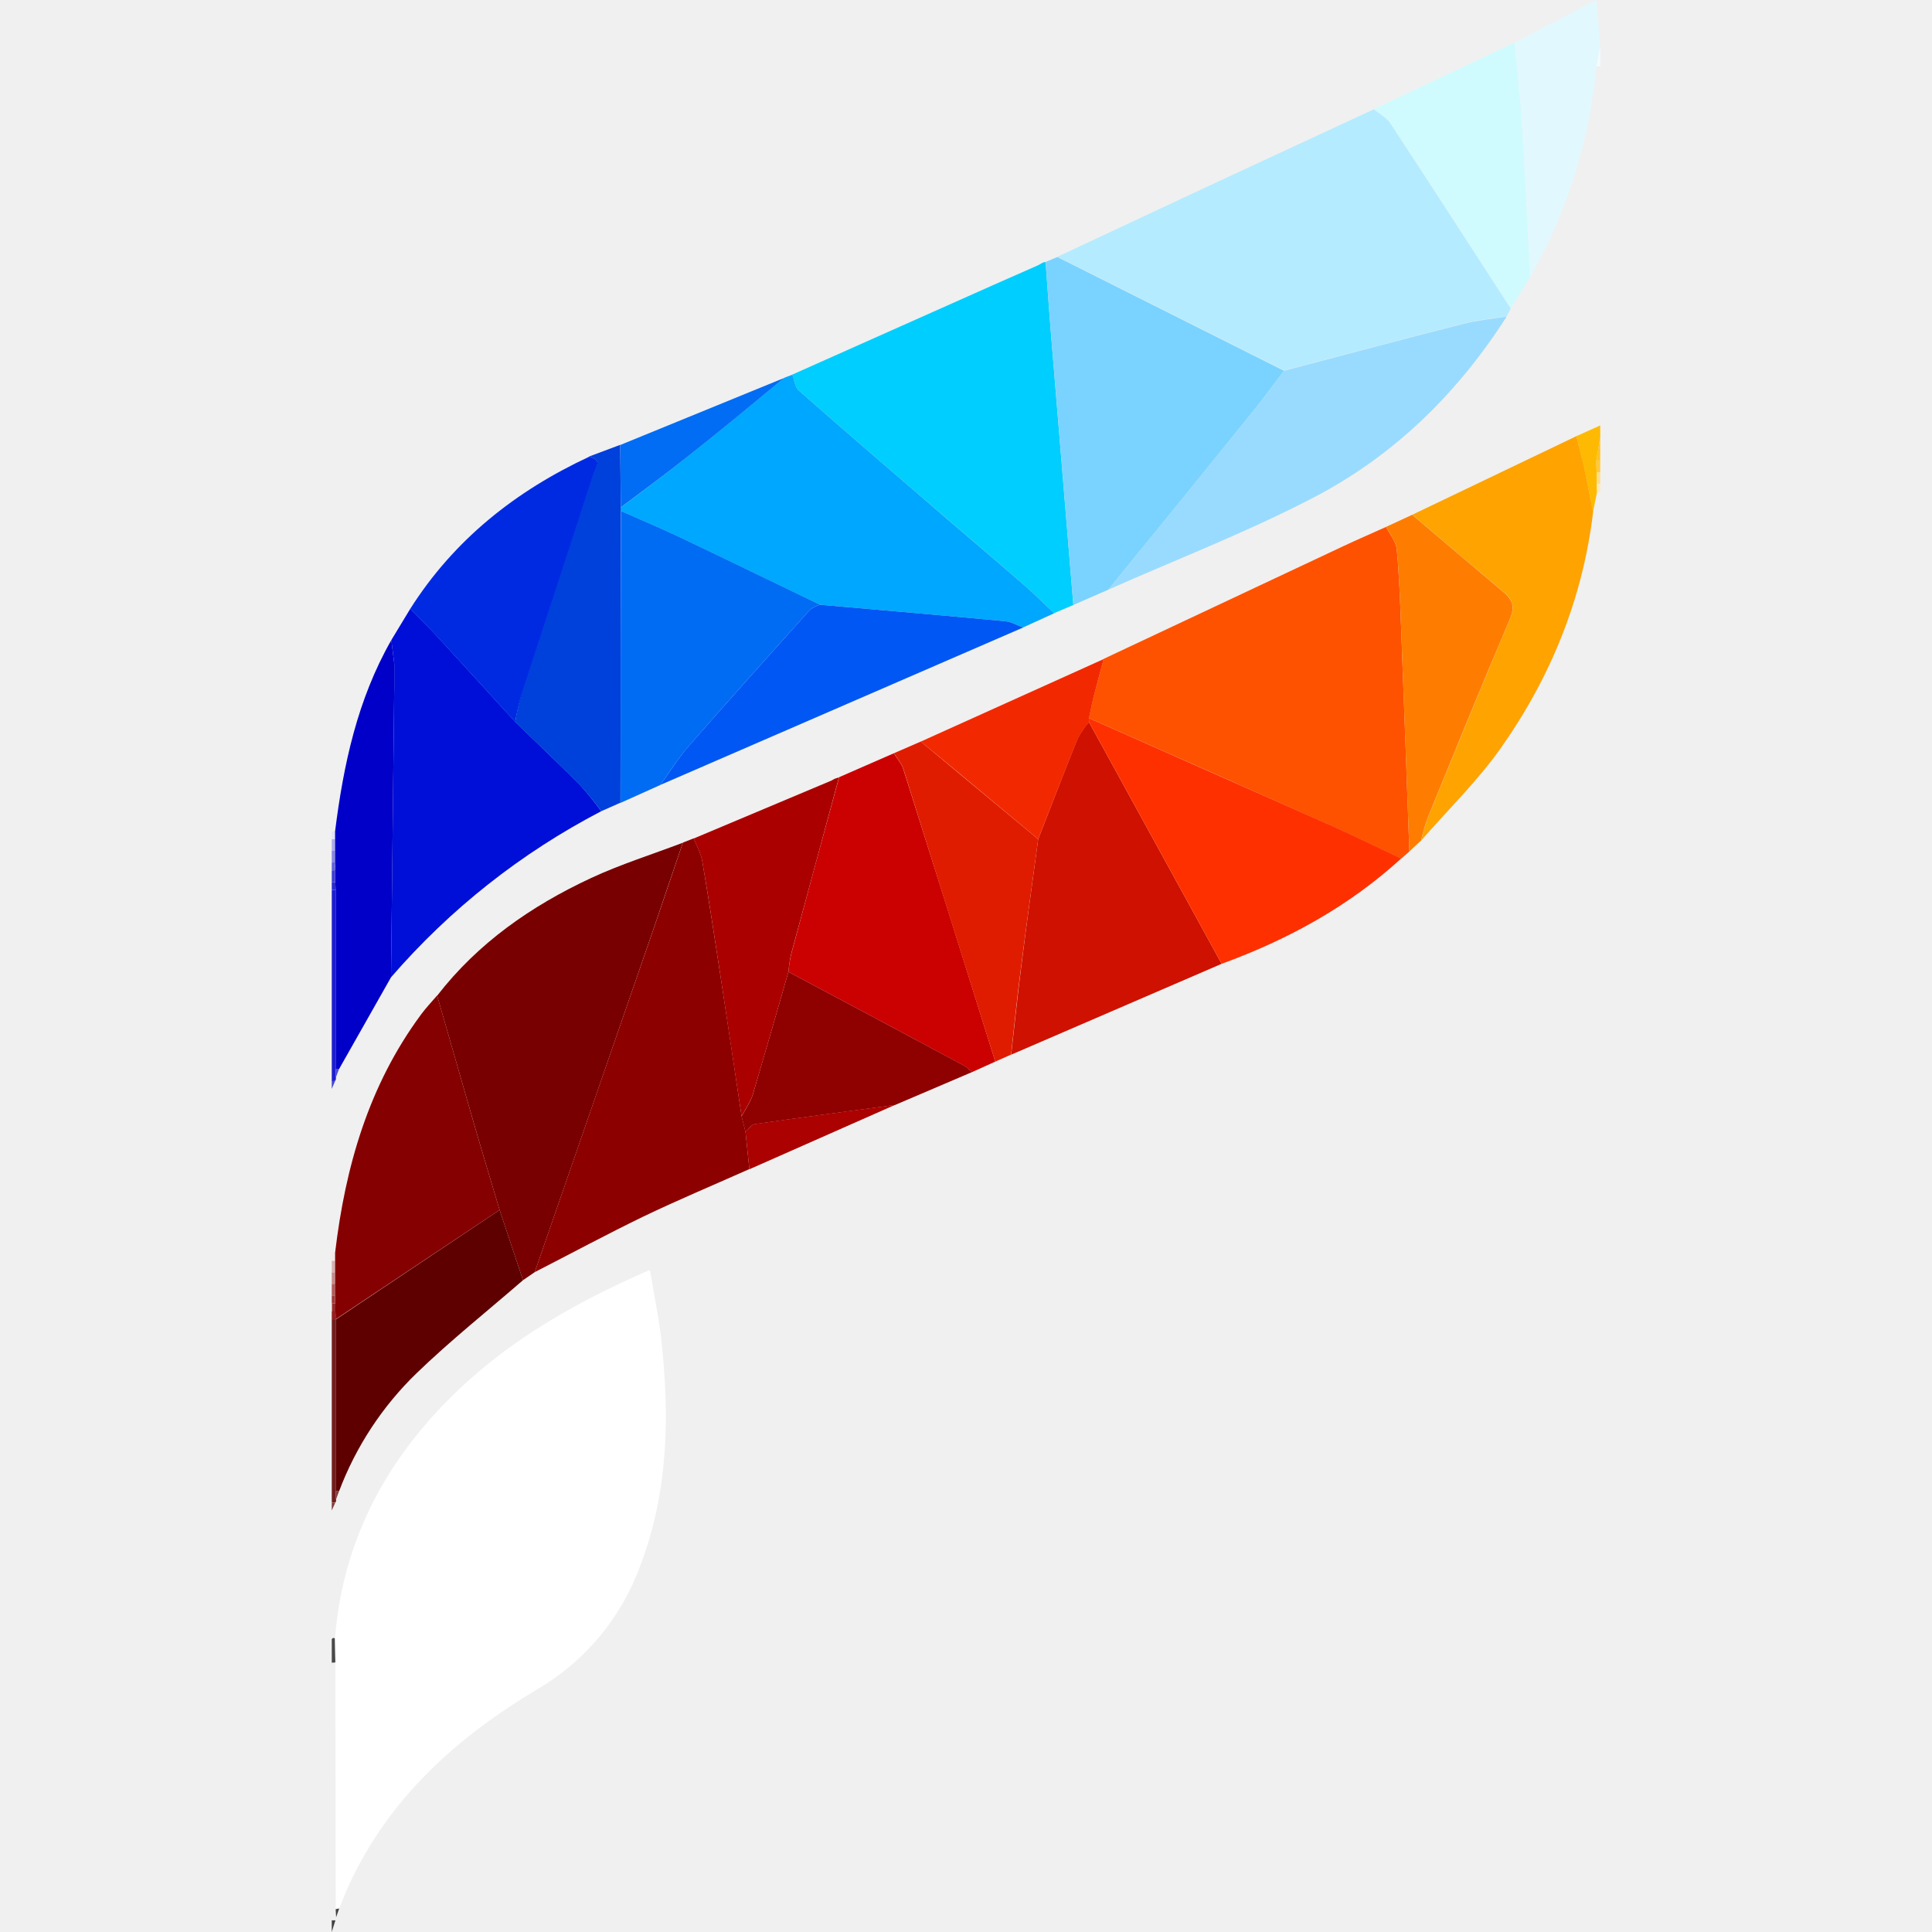
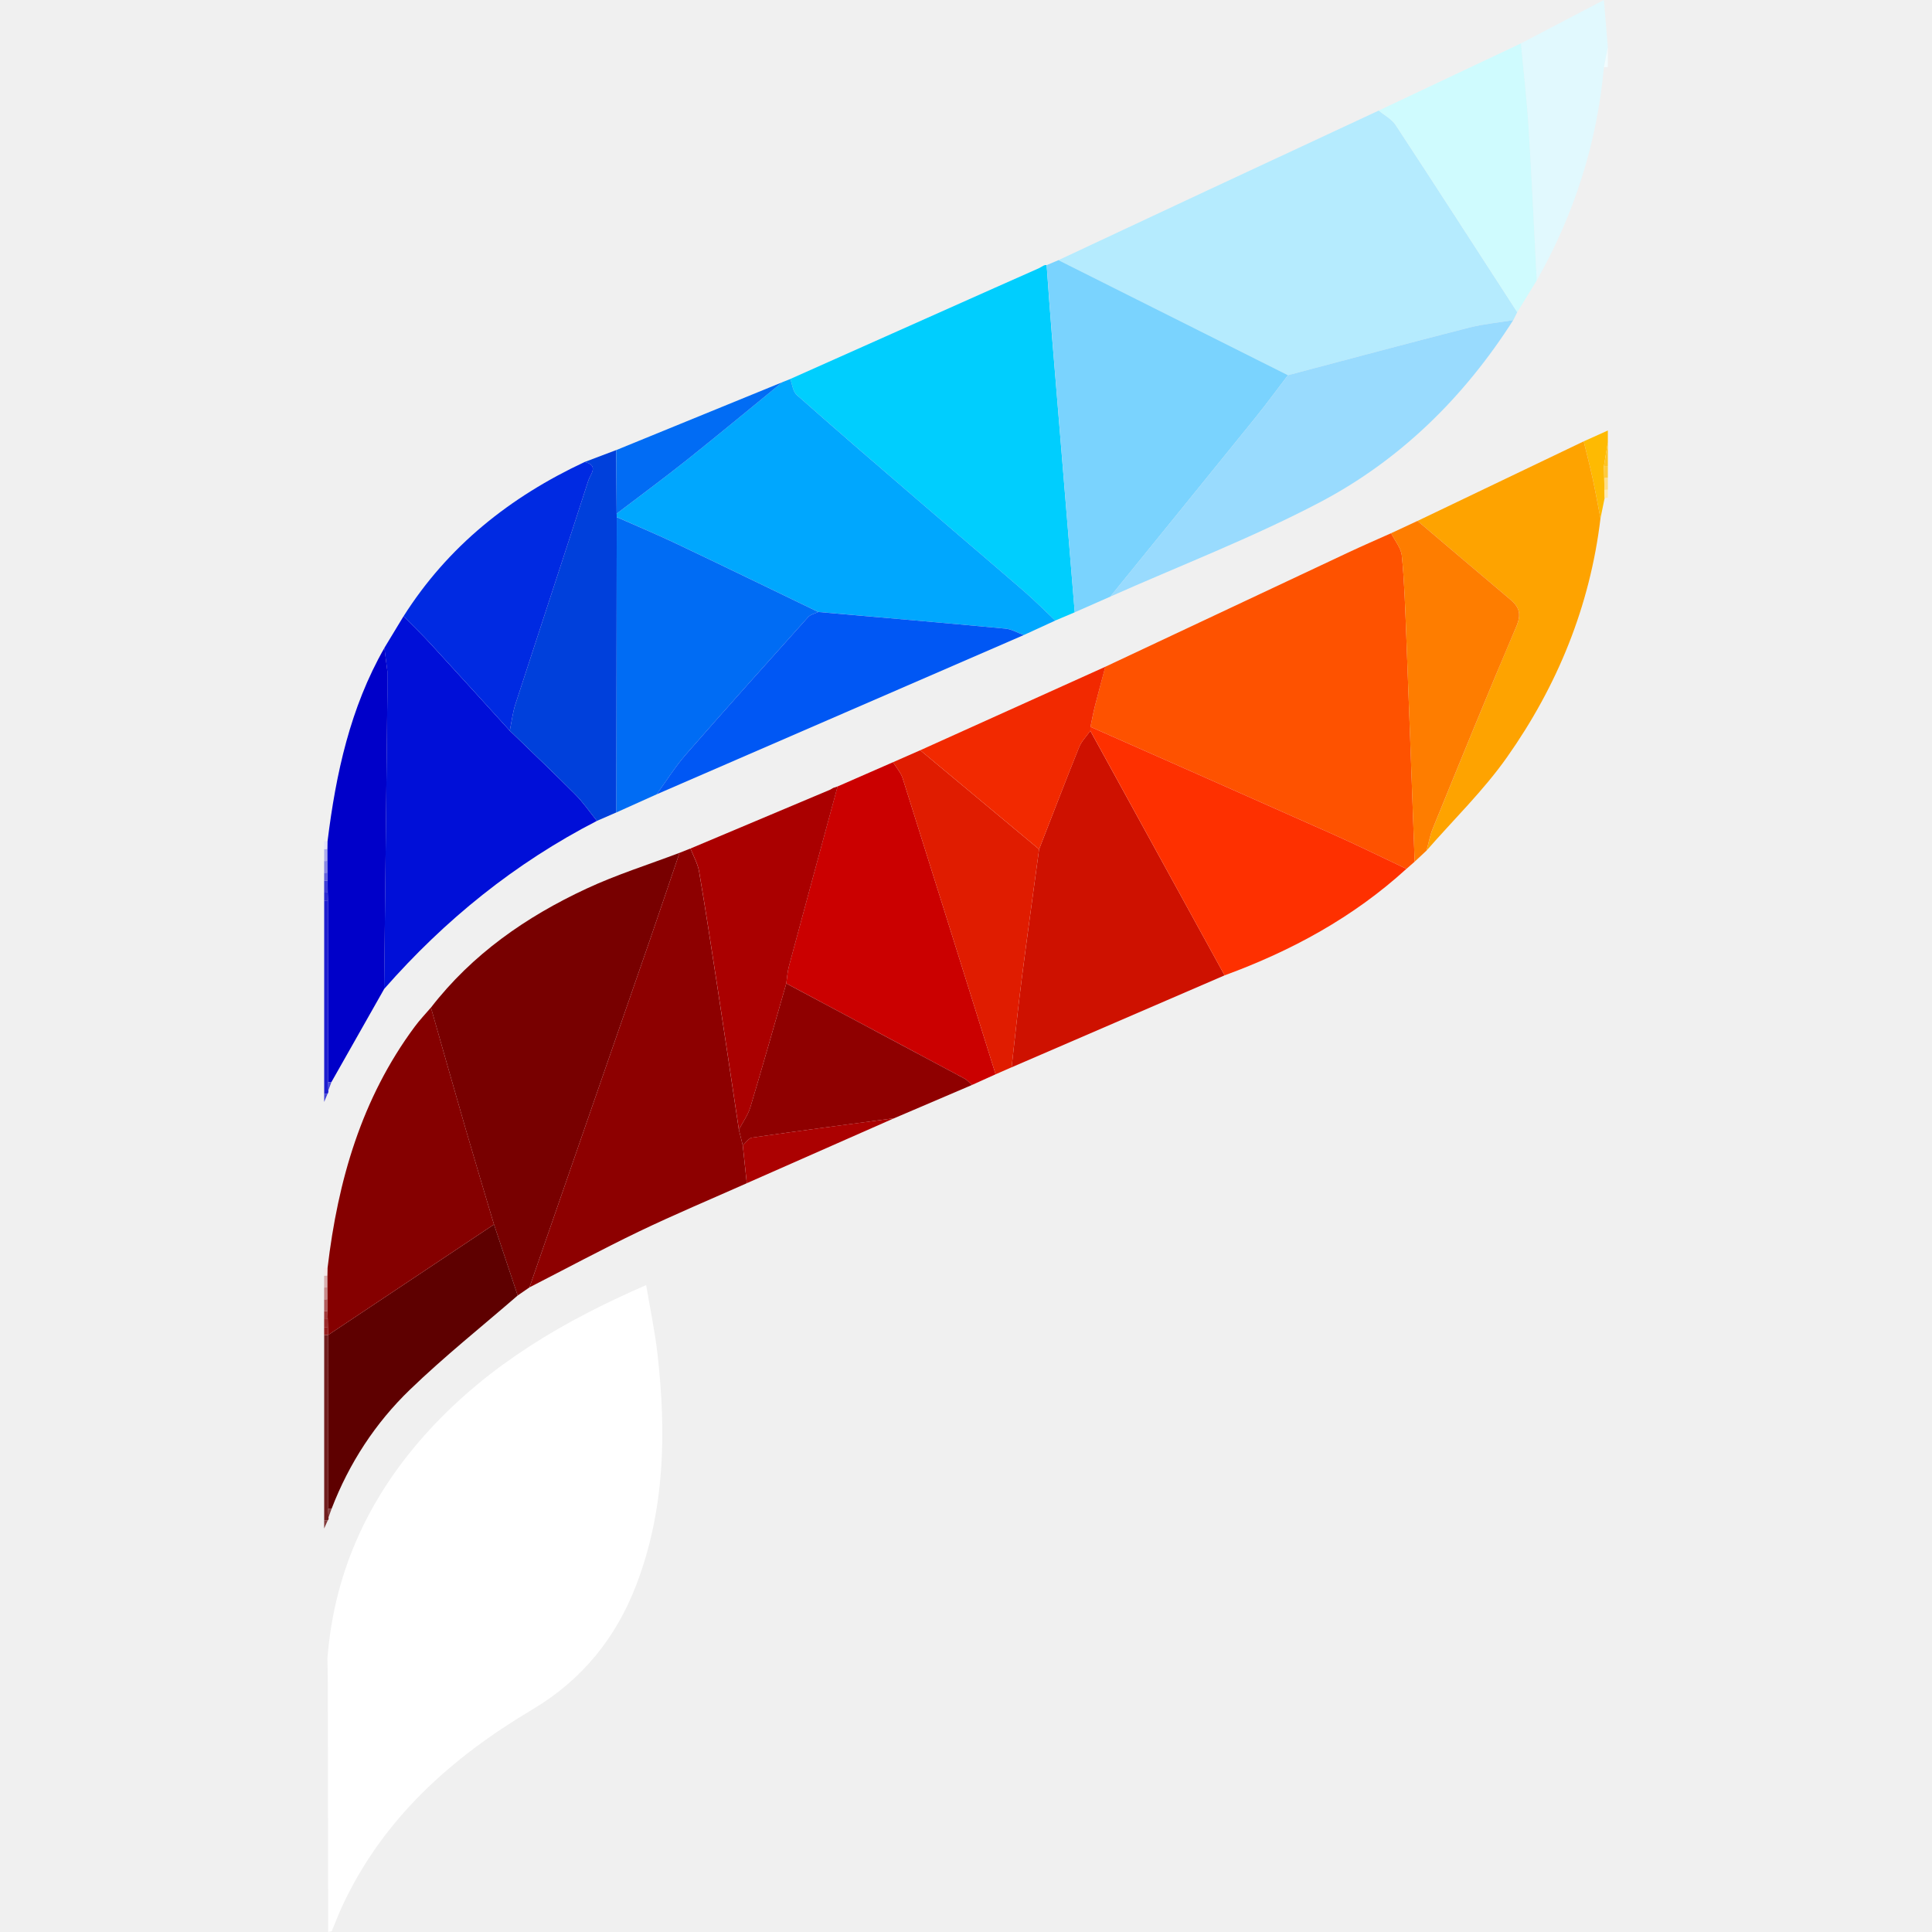
- <svg xmlns="http://www.w3.org/2000/svg" id="Layer_1" data-name="Layer 1" viewBox="0 0 325 495" height="64" width="64">
-   <defs>
-     <style>.cls-1{fill:#e1f9fe;}.cls-2{fill:#1e1e1e;}.cls-3{fill:#feba02;}.cls-4{fill:#1e1ecf;}.cls-5{fill:#711e1e;}.cls-6{fill:#fec324;}.cls-7{fill:#494949;}.cls-8{fill:#f2fcfe;}.cls-9{fill:#feca3d;}.cls-10{fill:#fedd86;}.cls-11{fill:#3d3dd6;}.cls-12{fill:#8686e5;}.cls-13{fill:#d8afaf;}.cls-14{fill:#c78989;}.cls-15{fill:#ababed;}.cls-16{fill:#b15b5b;}.cls-17{fill:#414141;}.cls-18{fill:#feeab4;}.cls-19{fill:#4747d8;}.cls-20{fill:#6060dd;}.cls-21{fill:#f4e9e9;}.cls-22{fill:#a13a3a;}.cls-23{fill:#951f1f;}.cls-24{fill:#e3e3f8;}.cls-25{fill:#833b3b;}.cls-26{fill:#2a2ad2;}.cls-27{fill:#9a2b2b;}.cls-28{fill:#fe5200;}.cls-29{fill:#780000;}.cls-30{fill:#8d0000;}.cls-31{fill:#ce1100;}.cls-32{fill:#cb0000;}.cls-33{fill:#fe3000;}.cls-34{fill:#fea300;}.cls-35{fill:#fe7d00;}.cls-36{fill:#e01c00;}.cls-37{fill:#5e0000;}.cls-38{fill:#8f0000;}.cls-39{fill:#ab0101;}.cls-40{fill:#b5ebfe;}.cls-41{fill:#00cefe;}.cls-42{fill:#00a7fe;}.cls-43{fill:#7ad3fe;}.cls-44{fill:#000fd8;}.cls-45{fill:#0040db;}.cls-46{fill:#002ae2;}.cls-47{fill:#cffbfe;}.cls-48{fill:#0000c9;}.cls-49{fill:#016cf4;}.cls-50{fill:#99dbfe;}.cls-51{fill:#006cf4;}.cls-52{fill:#850000;}.cls-53{fill:#a00;}.cls-54{fill:#0057f4;}.cls-55{fill:#f22900;}.cls-56{fill:#0613d8;}</style>
-   </defs>
-   <path class="cls-1" d="M324,17a132.71,132.71,0,0,1-17,54c-.69-13-1.27-26-2.09-38.95-.44-7-1.27-14-1.92-21.07L324,0q.5,6,1,12Z" />
-   <path class="cls-3" d="M318.9,111.74,325,109v3l-1,6c0,1,.05,2,.07,3.07s0,2,.05,3l.06,2-1.05,5.18c-.65-3.35-1.25-6.7-2-10S319.66,114.9,318.9,111.74Z" />
-   <path class="cls-4" d="M1.06,276.09a1.13,1.13,0,0,1-.21.87L0,277V228c.32,0,.64,0,1,0q0,23,0,46Z" />
-   <path class="cls-5" d="M1.09,384.18a.81.81,0,0,1-.19.8c-.3,0-.6,0-.9,0V338l1,0q0,22,0,44Z" />
-   <path class="cls-6" d="M324,118l1-6v6Z" />
-   <path class="cls-7" d="M.93,425.92A7.3,7.3,0,0,1,0,426v-6a.52.52,0,0,1,.83-.2Z" />
-   <path class="cls-8" d="M324,17l1-5v5Z" />
-   <path class="cls-9" d="M324,118h1v3a5.72,5.72,0,0,0-.92.08C324.06,120.05,324,119,324,118Z" />
-   <path class="cls-10" d="M324.08,121.08A5.72,5.72,0,0,1,325,121v3c-.29,0-.58,0-.87,0Z" />
-   <path class="cls-11" d="M0,226v-3a6.4,6.4,0,0,0,.88-.06c0,1,0,2,0,3C.6,226,.3,226,0,226Z" />
-   <path class="cls-12" d="M0,221v-3a7.69,7.69,0,0,0,.83,0v3C.56,221,.28,221,0,221Z" />
-   <path class="cls-13" d="M0,326v-3L.42,323H.84v3C.55,326,.28,326,0,326Z" />
-   <path class="cls-14" d="M0,326c.28,0,.55,0,.83,0l0,3A3.57,3.57,0,0,1,0,329Z" />
-   <path class="cls-15" d="M.83,218A7.69,7.69,0,0,1,0,218v-3L.41,215H.83Z" />
-   <path class="cls-16" d="M0,329a3.57,3.57,0,0,0,.86-.07c0,1,0,2,0,3A4.78,4.78,0,0,1,0,332Z" />
-   <path class="cls-17" d="M0,492a5.9,5.9,0,0,0,.94,0L0,495Z" />
-   <path class="cls-18" d="M324.13,124.05c.29,0,.58,0,.87,0v2a2.78,2.78,0,0,1-.81.07Z" />
-   <path class="cls-19" d="M0,277l.85,0L0,279Z" />
-   <path class="cls-20" d="M0,221c.28,0,.56,0,.83-.06,0,.67,0,1.33.05,2A6.4,6.4,0,0,1,0,223Z" />
-   <path class="cls-21" d="M.84,323H.42L0,323v-2a6.32,6.32,0,0,1,.87,0Z" />
-   <path class="cls-22" d="M0,332a4.78,4.78,0,0,0,.84-.08c0,.69.05,1.37.07,2.05-.3,0-.61,0-.91,0Z" />
-   <path class="cls-23" d="M1,338l-1,0v-2c.32,0,.63,0,1,0,0,.67.05,1.34.07,2Z" />
-   <path class="cls-24" d="M.83,215H.41L0,215v-2a6.18,6.18,0,0,1,.86,0Z" />
-   <path class="cls-25" d="M0,385c.3,0,.6,0,.9,0L0,387Z" />
-   <path class="cls-26" d="M0,226c.3,0,.6,0,.9,0L1,228c-.32,0-.64,0-1,0Z" />
-   <path class="cls-27" d="M1,336c-.32,0-.63,0-.95,0v-2c.3,0,.61,0,.91,0C.93,334.64.94,335.31,1,336Z" />
-   <path d="M.93,425.92l-.1-6.12c1.76-22.44,10.88-41.6,26-58s33.67-27.33,54.68-36.43c1,6.06,2.2,11.65,2.85,17.3,2.27,19.86,1.92,39.54-5.34,58.54a60.75,60.75,0,0,1-26.28,31.56C32.24,445,14.92,460.4,4.61,482.54c-1,2.1-1.8,4.28-2.69,6.43l-.91.18Z" style="fill:white;" />
-   <path class="cls-28" d="M197.77,168.81q30.76-14.48,61.52-28.93c3.59-1.68,7.23-3.26,10.84-4.88.95,1.91,2.54,3.76,2.73,5.74.64,6.58.85,13.21,1.11,19.82q1.11,28.8,2.13,57.6L274,220c-6.11-2.88-12.16-5.87-18.32-8.62Q224.88,197.62,194,184c.38-1.79.71-3.6,1.16-5.37C196,175.36,196.9,172.09,197.77,168.81Z" />
-   <path class="cls-29" d="M27,255.11c10.47-13.53,24.11-23,39.4-30.13,7.6-3.54,15.68-6.07,23.54-9.06-2.5,7.37-5,14.76-7.52,22.12Q67.24,282,52,325.94L49,328l-6-18c-2.34-7.88-4.73-15.74-7-23.63C33,276,30,265.54,27,255.11Z" />
-   <path class="cls-30" d="M52,325.94Q67.22,282,82.45,238c2.55-7.36,5-14.75,7.52-22.12l2.77-1.09c.75,1.94,1.85,3.83,2.19,5.84,1.68,9.89,3.19,19.8,4.71,29.72q2.72,17.79,5.36,35.6l1,4,1,9.58c-9.08,4.05-18.26,7.89-27.22,12.19C70.41,316.27,61.24,321.2,52,325.94Z" />
-   <path class="cls-31" d="M228,246.94l-53.92,23.28c.85-7.5,1.61-15,2.57-22.49C178,236.81,179.54,225.92,181,215c3.36-8.62,6.67-17.27,10.13-25.85A23,23,0,0,1,194,185Z" />
-   <path class="cls-32" d="M130,199.12,144,193c.83,1.36,2,2.62,2.45,4.1Q158.32,234.51,170,272l-6,2.71a11,11,0,0,0-1.86-1.59Q139.59,261,117,249a39.52,39.52,0,0,1,.67-4.38Q123.79,221.85,130,199.12Z" />
-   <path class="cls-33" d="M228,246.94,194,185c0-.33,0-.67,0-1q30.84,13.65,61.68,27.34c6.16,2.75,12.21,5.74,18.32,8.62C260.57,232.23,245,240.74,228,246.94Z" />
-   <path class="cls-34" d="M318.9,111.74c.76,3.16,1.58,6.31,2.27,9.49s1.32,6.67,2,10c-2.66,22.2-10.89,42.35-23.66,60.46-6,8.47-13.54,15.8-20.38,23.65a49.63,49.63,0,0,1,1.63-5.7c7-17,13.87-34.09,21.1-51,1.32-3.11.8-4.91-1.52-6.86-7.86-6.61-15.66-13.27-23.49-19.9Z" />
-   <path class="cls-35" d="M276.82,131.89c7.83,6.63,15.63,13.29,23.49,19.9,2.32,2,2.84,3.75,1.52,6.86-7.23,16.92-14.14,34-21.1,51a49.63,49.63,0,0,0-1.63,5.7l-3,2.8q-1.07-28.8-2.13-57.6c-.26-6.61-.47-13.24-1.11-19.82-.19-2-1.78-3.83-2.73-5.74Z" />
-   <path class="cls-36" d="M170,272q-11.75-37.45-23.52-74.91c-.47-1.48-1.62-2.74-2.45-4.1l6.89-3,9.14,7.61L181,215c-1.47,10.9-3,21.79-4.38,32.71-1,7.48-1.72,15-2.57,22.49Z" />
-   <path class="cls-37" d="M43,310l6,18c-9.13,7.92-18.61,15.47-27.29,23.85A82.82,82.82,0,0,0,1.9,382l-.9.08q0-22,0-44l0,0Z" />
-   <path class="cls-38" d="M117,249q22.58,12,45.15,24.11A11,11,0,0,1,164,274.7l-19.68,8.41c-12,1.62-24,3.2-36,4.92-.85.12-1.55,1.29-2.32,2l-1-4c1-1.89,2.31-3.68,2.91-5.68C111,269.9,114,259.44,117,249Z" />
-   <path class="cls-39" d="M106,290c.77-.68,1.47-1.85,2.32-2,12-1.72,24-3.3,36-4.92L107,299.58Z" />
-   <path class="cls-25" d="M1,382.05l.9-.08-.81,2.21Z" />
-   <path class="cls-17" d="M1,489.15l.91-.18-.79,2.26Z" />
-   <path class="cls-40" d="M302.06,79l-1,2c-3.74.62-7.55,1-11.21,1.91-15.3,3.91-30.56,8-45.84,12l-58.1-29.12q18.68-8.75,37.35-17.49Q245.12,38.17,267,28c1.45,1.21,3.29,2.15,4.28,3.66C281.62,47.39,291.82,63.23,302.06,79Z" />
-   <path class="cls-41" d="M190,155l-4.93,2.1c-2.64-2.49-5.2-5.07-7.94-7.44-9-7.8-18.1-15.51-27.13-23.29-10.17-8.76-20.34-17.5-30.4-26.39-1-.86-1.1-2.67-1.62-4l51.61-23,11.34-5,1.17-.65a1.23,1.23,0,0,1,.8-.15c.43,5.8.82,11.6,1.29,17.4Q187.1,119.78,190,155Z" />
-   <path class="cls-42" d="M118,96c.52,1.36.65,3.17,1.62,4,10.06,8.89,20.23,17.63,30.4,26.39,9,7.78,18.12,15.49,27.13,23.29,2.74,2.37,5.3,4.95,7.94,7.44l-8,3.66c-1.54-.55-3-1.47-4.62-1.62-15.8-1.48-31.61-2.83-47.42-4.22-11.89-5.73-23.75-11.51-35.67-17.17-5.06-2.41-10.23-4.57-15.35-6.84,0-.3,0-.59,0-.89C80,125.53,86,121.11,91.81,116.47c8.13-6.47,16.12-13.12,24.17-19.7Z" />
-   <path class="cls-43" d="M190,155q-2.91-35.25-5.81-70.49c-.47-5.8-.86-11.6-1.29-17.4l3-1.26L244,95c-2.7,3.54-5.33,7.14-8.12,10.6Q217.5,128.36,199,151.06Z" />
-   <path class="cls-44" d="M69.05,207.84A182.53,182.53,0,0,0,15.18,250.4q.4-37.2.83-74.4v-6l-.75-6,4.84-8c2.31,2.35,4.69,4.63,6.92,7.05,6.69,7.28,13.32,14.61,20,21.92,5.52,5.36,11.12,10.65,16.55,16.11A85.27,85.27,0,0,1,69.05,207.84Z" />
-   <path class="cls-45" d="M69.05,207.84a85.27,85.27,0,0,0-5.5-6.73c-5.43-5.46-11-10.75-16.55-16.11a63,63,0,0,1,1.43-6.74c6.13-18.89,12.38-37.75,18.48-56.65.48-1.49,2.72-3.81-1-4.64l8-3Q74,122,74.05,130c0,.3,0,.59,0,.89q0,37.38-.08,74.77Z" />
-   <path class="cls-46" d="M66,117c3.67.83,1.43,3.15,1,4.64-6.1,18.9-12.35,37.76-18.48,56.65A63,63,0,0,0,47,185c-6.66-7.31-13.29-14.64-20-21.92-2.23-2.42-4.61-4.7-6.92-7.05C31.35,138.27,47.1,125.79,66,117Z" />
-   <path class="cls-47" d="M302.06,79c-10.24-15.81-20.44-31.65-30.78-47.39-1-1.51-2.83-2.45-4.28-3.66l36-17c.65,7,1.48,14,1.92,21.07.82,13,1.4,26,2.09,39Z" />
-   <path class="cls-48" d="M15.26,164l.75,6v6q-.42,37.2-.83,74.4L1.85,273.94A6,6,0,0,0,1,274q0-23,0-46L.9,226c0-1,0-2,0-3,0-.67,0-1.33-.05-2v-6l0-2C3,195.88,6.58,179.21,15.26,164Z" />
-   <path class="cls-49" d="M74.05,130Q74,122,73.94,114l42-17.18c-8,6.58-16,13.23-24.17,19.7C86,121.11,80,125.53,74.05,130Z" />
-   <path class="cls-43" d="M182.13,67.28l-1.17.65Z" />
-   <path class="cls-50" d="M199,151.06q18.45-22.73,36.87-45.47c2.79-3.46,5.42-7.06,8.12-10.6,15.28-4,30.54-8.12,45.84-12,3.66-.94,7.47-1.29,11.21-1.91-12.47,19.54-28.66,35.47-49.08,46.18C234.87,136.21,216.72,143.19,199,151.06Z" />
-   <path class="cls-51" d="M74,205.7q0-37.38.08-74.77c5.12,2.27,10.29,4.43,15.35,6.84,11.92,5.66,23.78,11.44,35.67,17.17a8.1,8.1,0,0,0-2.56,1.29C112.17,167.77,101.81,179.31,91.6,191c-2.74,3.14-5,6.73-7.42,10.12Z" />
-   <path class="cls-52" d="M43,310,1,338c0-.67,0-1.34-.07-2s0-1.34,0-2-.05-1.36-.07-2.05c0-1,0-2,0-3l0-3c0-1,0-2,0-3l0-2c2.6-22,8.6-42.87,22-61,1.26-1.72,2.75-3.27,4.13-4.89C30,265.54,33,276,36,286.39,38.27,294.28,40.66,302.14,43,310Z" />
-   <path class="cls-53" d="M117,249c-3,10.44-6,20.9-9.09,31.31-.6,2-1.92,3.79-2.91,5.68q-2.67-17.81-5.36-35.6c-1.52-9.92-3-19.83-4.71-29.72-.34-2-1.44-3.9-2.19-5.84L128,200l.85-.47,1.1-.37q-6.18,22.74-12.32,45.5A39.52,39.52,0,0,0,117,249Z" />
-   <path class="cls-54" d="M84.18,201.11c2.46-3.39,4.68-7,7.42-10.12,10.21-11.68,20.57-23.22,30.93-34.76a8.1,8.1,0,0,1,2.56-1.29c15.81,1.39,31.62,2.74,47.42,4.22,1.57.15,3.08,1.07,4.62,1.62Z" />
-   <path class="cls-55" d="M181,215l-20.95-17.46L150.92,190l46.85-21.14c-.87,3.28-1.77,6.55-2.6,9.84-.45,1.77-.78,3.58-1.16,5.37,0,.33,0,.67,0,1a23,23,0,0,0-2.85,4.15C187.68,197.75,184.37,206.4,181,215Z" />
-   <path class="cls-19" d="M1,274a6,6,0,0,1,.85-.08c-.27.72-.53,1.44-.79,2.15Z" />
-   <path class="cls-32" d="M128.89,199.49,128,200Z" />
-   <path class="cls-56" d="M16,176v0Z" />
+ <svg xmlns="http://www.w3.org/2000/svg" version="1.1" id="Layer_1" x="0px" y="0px" width="64px" height="64px" viewBox="0 0 64 64" enable-background="new 0 0 64 64" xml:space="preserve">
+   <g>
+     <g>
+       <path fill-rule="evenodd" clip-rule="evenodd" fill="#E1F9FE" d="M53.132,2.226c-0.229,2.517-0.98,4.868-2.225,7.064    c-0.09-1.698-0.166-3.397-0.272-5.095c-0.059-0.921-0.167-1.839-0.252-2.758C51.299,0.958,52.215,0.479,53.131,0    c0.043,0.523,0.087,1.047,0.131,1.569C53.219,1.788,53.175,2.007,53.132,2.226z" />
+       <path fill-rule="evenodd" clip-rule="evenodd" fill="#FEBA02" d="M52.463,14.62c0.267-0.12,0.532-0.239,0.799-0.359    c0,0.131,0,0.262,0,0.393c-0.044,0.263-0.087,0.524-0.13,0.786c0.003,0.134,0.006,0.268,0.01,0.401    c0.002,0.13,0.004,0.26,0.007,0.389c0.002,0.089,0.004,0.177,0.007,0.266c-0.046,0.226-0.092,0.451-0.138,0.677    c-0.085-0.438-0.163-0.876-0.257-1.311C52.67,15.445,52.563,15.033,52.463,14.62z" />
+       <path fill-rule="evenodd" clip-rule="evenodd" fill="#1E1ECF" d="M10.877,36.123c0.007,0.042-0.002,0.08-0.027,0.114    c-0.037,0.001-0.074,0.003-0.111,0.005c0-2.137,0-4.274,0-6.411c0.042,0,0.084,0,0.126-0.002c0.002,2.007,0.004,4.015,0.005,6.022    C10.872,35.942,10.874,36.032,10.877,36.123z" />
+       <path fill-rule="evenodd" clip-rule="evenodd" fill="#711E1E" d="M10.882,50.265c0.01,0.04,0.001,0.075-0.026,0.105    c-0.039,0.002-0.078,0.003-0.117,0.002c0-2.05,0-4.1,0-6.149c0.043,0,0.086,0.001,0.129,0.002c0,1.921,0.001,3.842,0.002,5.762    C10.873,50.079,10.878,50.172,10.882,50.265z" />
+       <path fill-rule="evenodd" clip-rule="evenodd" fill="#FEC324" d="M53.132,15.439c0.043-0.262,0.086-0.523,0.13-0.786    c0,0.262,0,0.523,0,0.785C53.218,15.438,53.175,15.438,53.132,15.439z" />
+       <path fill-rule="evenodd" clip-rule="evenodd" fill="#F2FCFE" d="M53.132,2.226c0.043-0.219,0.087-0.438,0.13-0.656    c0,0.219,0,0.437,0,0.654C53.219,2.224,53.175,2.225,53.132,2.226z" />
+       <path fill-rule="evenodd" clip-rule="evenodd" fill="#FECA3D" d="M53.132,15.439c0.043-0.001,0.086-0.001,0.13-0.001    c0,0.131,0,0.262,0,0.393c-0.041,0-0.081,0.004-0.12,0.01C53.138,15.707,53.135,15.573,53.132,15.439z" />
+       <path fill-rule="evenodd" clip-rule="evenodd" fill="#FEDD86" d="M53.142,15.841c0.039-0.006,0.079-0.01,0.12-0.01    c0,0.131,0,0.262,0,0.393c-0.038,0.001-0.076,0.003-0.113,0.006C53.146,16.101,53.144,15.971,53.142,15.841z" />
+       <path fill-rule="evenodd" clip-rule="evenodd" fill="#3D3DD6" d="M10.738,29.569c0-0.131,0-0.262,0-0.393    c0.039,0,0.077-0.002,0.115-0.008c0.001,0.132,0.002,0.263,0.002,0.395C10.816,29.568,10.777,29.569,10.738,29.569z" />
+       <path fill-rule="evenodd" clip-rule="evenodd" fill="#8686E5" d="M10.738,28.915c0-0.131,0-0.262,0-0.393    c0.036,0.001,0.072-0.001,0.108-0.006c0.001,0.13,0.001,0.261,0.001,0.391C10.812,28.912,10.775,28.914,10.738,28.915z" />
+       <path fill-rule="evenodd" clip-rule="evenodd" fill="#D8AFAF" d="M10.738,42.653c0-0.131,0-0.262,0-0.393l0.055-0.007h0.055    c0,0.131,0,0.262,0,0.394C10.812,42.65,10.774,42.652,10.738,42.653z" />
+       <path fill-rule="evenodd" clip-rule="evenodd" fill="#C78989" d="M10.738,42.653c0.036-0.001,0.073-0.003,0.109-0.006    c0.001,0.13,0.002,0.26,0.003,0.39c-0.037,0.007-0.074,0.01-0.112,0.009C10.738,42.915,10.738,42.784,10.738,42.653z" />
+       <path fill-rule="evenodd" clip-rule="evenodd" fill="#ABABED" d="M10.847,28.517c-0.036,0.005-0.072,0.007-0.108,0.006    c0-0.131,0-0.262,0-0.393l0.054-0.007h0.055C10.847,28.255,10.847,28.386,10.847,28.517z" />
+       <path fill-rule="evenodd" clip-rule="evenodd" fill="#B15B5B" d="M10.738,43.046c0.038,0.001,0.075-0.002,0.112-0.009    c-0.001,0.13-0.002,0.261-0.002,0.391c-0.037,0.006-0.073,0.01-0.11,0.01C10.738,43.308,10.738,43.177,10.738,43.046z" />
+       <path fill-rule="evenodd" clip-rule="evenodd" fill="#FEEAB4" d="M53.148,16.229c0.037-0.003,0.075-0.005,0.113-0.006    c0,0.087,0,0.175,0,0.262c-0.035,0.009-0.07,0.012-0.106,0.01C53.152,16.406,53.15,16.318,53.148,16.229z" />
+       <path fill-rule="evenodd" clip-rule="evenodd" fill="#4747D8" d="M10.738,36.242c0.037-0.002,0.074-0.004,0.111-0.005    c-0.037,0.089-0.074,0.178-0.111,0.267C10.738,36.416,10.738,36.329,10.738,36.242z" />
+       <path fill-rule="evenodd" clip-rule="evenodd" fill="#6060DD" d="M10.738,28.915c0.037-0.001,0.073-0.003,0.109-0.008    c0.002,0.087,0.004,0.175,0.006,0.262c-0.038,0.006-0.076,0.008-0.115,0.008C10.738,29.09,10.738,29.002,10.738,28.915z" />
+       <path fill-rule="evenodd" clip-rule="evenodd" fill="#F4E9E9" d="M10.848,42.254h-0.055l-0.055,0.007c0-0.088,0-0.175,0-0.262    c0.038-0.003,0.076-0.004,0.114-0.002C10.851,42.083,10.85,42.168,10.848,42.254z" />
+       <path fill-rule="evenodd" clip-rule="evenodd" fill="#A13A3A" d="M10.738,43.438c0.037,0,0.073-0.004,0.11-0.01    c0.003,0.09,0.006,0.179,0.009,0.268c-0.039,0.003-0.079,0.005-0.119,0.004C10.738,43.612,10.738,43.525,10.738,43.438z" />
+       <path fill-rule="evenodd" clip-rule="evenodd" fill="#951F1F" d="M10.866,44.225c-0.042-0.001-0.085-0.002-0.128-0.002    c0-0.087,0-0.174,0-0.262c0.042,0.001,0.083,0,0.125-0.002c0.003,0.088,0.006,0.176,0.009,0.264L10.866,44.225z" />
+       <path fill-rule="evenodd" clip-rule="evenodd" fill="#E3E3F8" d="M10.847,28.123h-0.055l-0.054,0.007c0-0.087,0-0.174,0-0.262    c0.037-0.003,0.075-0.004,0.112-0.002C10.85,27.952,10.848,28.037,10.847,28.123z" />
+       <path fill-rule="evenodd" clip-rule="evenodd" fill="#833B3B" d="M10.738,50.372c0.039,0.001,0.078,0,0.117-0.002    c-0.039,0.088-0.078,0.176-0.117,0.264C10.738,50.547,10.738,50.46,10.738,50.372z" />
+       <path fill-rule="evenodd" clip-rule="evenodd" fill="#2A2AD2" d="M10.738,29.569c0.039,0,0.078-0.001,0.118-0.006    c0.003,0.089,0.005,0.177,0.008,0.266c-0.042,0.002-0.084,0.002-0.126,0.002C10.738,29.744,10.738,29.656,10.738,29.569z" />
+       <path fill-rule="evenodd" clip-rule="evenodd" fill="#9A2B2B" d="M10.863,43.959c-0.042,0.002-0.083,0.003-0.125,0.002    c0-0.087,0-0.174,0-0.262c0.04,0.001,0.08-0.001,0.119-0.004C10.859,43.783,10.861,43.871,10.863,43.959z" />
+       <path fill-rule="evenodd" clip-rule="evenodd" fill="#FFFFFF" d="M10.859,55.727c-0.004-0.267-0.008-0.534-0.012-0.801    c0.23-2.936,1.423-5.443,3.405-7.588c1.971-2.132,4.405-3.576,7.153-4.767c0.133,0.794,0.289,1.524,0.373,2.265    c0.298,2.599,0.252,5.172-0.697,7.658c-0.675,1.767-1.802,3.155-3.438,4.13c-2.687,1.6-4.953,3.613-6.302,6.511    c-0.129,0.275-0.235,0.561-0.353,0.841C10.95,63.983,10.91,63.991,10.871,64C10.867,61.242,10.863,58.484,10.859,55.727z" />
+       <path fill-rule="evenodd" clip-rule="evenodd" fill="#FE5200" d="M36.615,22.087c2.683-1.263,5.365-2.525,8.049-3.785    c0.47-0.221,0.945-0.427,1.419-0.639c0.124,0.25,0.331,0.492,0.356,0.752c0.084,0.86,0.111,1.728,0.145,2.592    c0.098,2.513,0.188,5.024,0.279,7.536c-0.091,0.08-0.183,0.159-0.273,0.239c-0.799-0.377-1.591-0.769-2.397-1.129    c-2.688-1.198-5.38-2.386-8.07-3.577c0.051-0.234,0.094-0.471,0.152-0.703C36.384,22.943,36.501,22.516,36.615,22.087z" />
+       <path fill-rule="evenodd" clip-rule="evenodd" fill="#780000" d="M14.275,33.378c1.369-1.77,3.154-3.01,5.154-3.941    c0.995-0.464,2.052-0.795,3.081-1.186c-0.328,0.964-0.651,1.931-0.984,2.894c-1.327,3.834-2.658,7.667-3.987,11.501    c-0.13,0.089-0.26,0.179-0.39,0.269c-0.262-0.784-0.523-1.568-0.785-2.353c-0.307-1.03-0.618-2.059-0.918-3.091    C15.051,36.108,14.665,34.742,14.275,33.378z" />
+       <path fill-rule="evenodd" clip-rule="evenodd" fill="#8D0000" d="M17.539,42.646c1.329-3.834,2.66-7.667,3.987-11.501    c0.333-0.963,0.656-1.93,0.984-2.894c0.12-0.048,0.241-0.096,0.361-0.143c0.099,0.254,0.242,0.5,0.287,0.764    c0.22,1.293,0.417,2.591,0.616,3.888c0.237,1.553,0.468,3.105,0.701,4.658c0.044,0.176,0.087,0.351,0.13,0.525    c0.044,0.417,0.089,0.835,0.133,1.253c-1.188,0.529-2.389,1.032-3.562,1.595C19.951,41.38,18.751,42.025,17.539,42.646z" />
+       <path fill-rule="evenodd" clip-rule="evenodd" fill="#CE1100" d="M40.566,32.31c-2.352,1.015-4.703,2.03-7.055,3.046    c0.111-0.981,0.212-1.964,0.337-2.943c0.182-1.428,0.382-2.854,0.573-4.279c0.44-1.129,0.873-2.26,1.326-3.383    c0.08-0.198,0.245-0.362,0.371-0.542C37.602,26.908,39.084,29.608,40.566,32.31z" />
+       <path fill-rule="evenodd" clip-rule="evenodd" fill="#CB0000" d="M27.745,26.053c0.613-0.268,1.226-0.535,1.838-0.804    c0.109,0.179,0.259,0.343,0.32,0.536c1.032,3.266,2.054,6.534,3.078,9.802c-0.261,0.118-0.522,0.236-0.783,0.354    c-0.081-0.07-0.152-0.16-0.244-0.209c-1.968-1.054-3.938-2.104-5.907-3.154c0.028-0.191,0.038-0.388,0.088-0.573    C26.668,30.02,27.208,28.036,27.745,26.053z" />
+       <path fill-rule="evenodd" clip-rule="evenodd" fill="#FE3000" d="M40.566,32.31c-1.482-2.701-2.965-5.401-4.447-8.102    c0.002-0.044,0.002-0.088,0.003-0.132c2.69,1.191,5.383,2.379,8.07,3.577c0.807,0.36,1.599,0.752,2.397,1.129    C44.832,30.385,42.787,31.497,40.566,32.31z" />
+       <path fill-rule="evenodd" clip-rule="evenodd" fill="#FEA300" d="M52.463,14.62c0.1,0.413,0.207,0.825,0.298,1.241    c0.094,0.435,0.172,0.873,0.257,1.311c-0.348,2.905-1.424,5.541-3.096,7.911c-0.78,1.107-1.771,2.067-2.666,3.094    c0.07-0.249,0.115-0.508,0.213-0.745c0.91-2.229,1.814-4.461,2.761-6.675c0.174-0.407,0.105-0.642-0.198-0.897    c-1.028-0.864-2.05-1.735-3.074-2.604C48.793,16.377,50.628,15.498,52.463,14.62z" />
+       <path fill-rule="evenodd" clip-rule="evenodd" fill="#FE7D00" d="M46.957,17.256c1.024,0.868,2.046,1.739,3.074,2.604    c0.304,0.256,0.372,0.49,0.198,0.897c-0.946,2.214-1.851,4.445-2.761,6.675c-0.098,0.237-0.143,0.496-0.213,0.745    c-0.131,0.122-0.262,0.244-0.393,0.367c-0.092-2.513-0.182-5.024-0.279-7.537c-0.033-0.864-0.061-1.731-0.145-2.592    c-0.025-0.26-0.232-0.502-0.356-0.752C46.374,17.527,46.666,17.392,46.957,17.256z" />
+       <path fill-rule="evenodd" clip-rule="evenodd" fill="#E01C00" d="M32.981,35.587c-1.024-3.268-2.046-6.536-3.078-9.802    c-0.062-0.193-0.211-0.357-0.32-0.536c0.301-0.132,0.601-0.265,0.901-0.396c0.398,0.332,0.798,0.663,1.196,0.996    c0.914,0.761,1.828,1.522,2.741,2.284c-0.191,1.426-0.392,2.852-0.573,4.279c-0.125,0.979-0.226,1.962-0.337,2.943    C33.335,35.433,33.158,35.51,32.981,35.587z" />
+       <path fill-rule="evenodd" clip-rule="evenodd" fill="#5E0000" d="M16.364,40.562c0.262,0.784,0.523,1.568,0.785,2.353    c-1.194,1.035-2.435,2.024-3.57,3.12c-1.148,1.107-2.015,2.439-2.593,3.941c-0.039,0.003-0.078,0.007-0.117,0.011    c-0.001-1.92-0.002-3.841-0.002-5.762c-0.001,0,0.005-0.002,0.005-0.002C12.703,43.002,14.533,41.782,16.364,40.562z" />
+       <path fill-rule="evenodd" clip-rule="evenodd" fill="#8F0000" d="M26.047,32.578c1.97,1.051,3.939,2.101,5.907,3.154    c0.092,0.049,0.163,0.139,0.244,0.209c-0.858,0.366-1.717,0.733-2.575,1.101c-1.571,0.211-3.145,0.418-4.714,0.644    c-0.111,0.016-0.202,0.168-0.303,0.258c-0.043-0.175-0.086-0.35-0.13-0.524c0.13-0.248,0.302-0.481,0.381-0.744    C25.267,35.313,25.652,33.944,26.047,32.578z" />
+       <path fill-rule="evenodd" clip-rule="evenodd" fill="#AB0101" d="M24.606,37.943c0.101-0.09,0.191-0.242,0.303-0.258    c1.569-0.226,3.143-0.433,4.714-0.644c-1.628,0.718-3.256,1.437-4.884,2.154C24.695,38.778,24.65,38.36,24.606,37.943z" />
+       <path fill-rule="evenodd" clip-rule="evenodd" fill="#833B3B" d="M10.869,49.986c0.039-0.004,0.078-0.008,0.117-0.011    c-0.035,0.097-0.069,0.192-0.104,0.289C10.878,50.172,10.873,50.079,10.869,49.986z" />
+       <path fill-rule="evenodd" clip-rule="evenodd" fill="#B5EBFE" d="M50.261,10.341c-0.044,0.088-0.088,0.176-0.132,0.264    c-0.489,0.081-0.988,0.127-1.467,0.249c-2.002,0.513-3.999,1.048-5.997,1.575c-2.534-1.271-5.068-2.541-7.603-3.811    c1.629-0.764,3.257-1.528,4.887-2.289c1.907-0.891,3.815-1.778,5.724-2.667c0.189,0.158,0.431,0.281,0.56,0.479    C47.585,6.2,48.92,8.272,50.261,10.341z" />
+       <path fill-rule="evenodd" clip-rule="evenodd" fill="#00CEFE" d="M35.602,20.283c-0.215,0.091-0.43,0.182-0.646,0.273    c-0.345-0.325-0.68-0.662-1.037-0.973c-1.18-1.021-2.369-2.029-3.551-3.048c-1.331-1.146-2.662-2.29-3.977-3.453    c-0.127-0.112-0.145-0.349-0.213-0.527c2.251-1.003,4.502-2.008,6.753-3.011c0.494-0.221,0.989-0.438,1.483-0.658    c0.051-0.028,0.102-0.057,0.152-0.085c0.033-0.018,0.068-0.024,0.105-0.02c0.056,0.759,0.107,1.519,0.17,2.276    C35.094,14.134,35.348,17.208,35.602,20.283z" />
+       <path fill-rule="evenodd" clip-rule="evenodd" fill="#00A7FE" d="M26.179,12.556c0.068,0.179,0.086,0.415,0.213,0.527    c1.314,1.163,2.646,2.308,3.977,3.453c1.182,1.019,2.371,2.027,3.551,3.048c0.357,0.311,0.692,0.647,1.037,0.973    c-0.347,0.16-0.694,0.32-1.042,0.479c-0.201-0.072-0.398-0.192-0.604-0.212c-2.067-0.193-4.137-0.371-6.205-0.553    c-1.555-0.75-3.107-1.506-4.666-2.246c-0.662-0.314-1.339-0.598-2.009-0.896c-0.002-0.038-0.003-0.077-0.003-0.115    c0.775-0.591,1.563-1.169,2.324-1.776c1.063-0.847,2.109-1.717,3.163-2.577C26.002,12.626,26.09,12.591,26.179,12.556z" />
+       <path fill-rule="evenodd" clip-rule="evenodd" fill="#7AD3FE" d="M35.602,20.283c-0.254-3.075-0.508-6.149-0.759-9.225    c-0.063-0.758-0.114-1.518-0.17-2.276c0.13-0.055,0.26-0.109,0.39-0.164c2.534,1.27,5.068,2.54,7.603,3.811    c-0.354,0.463-0.697,0.934-1.063,1.387c-1.604,1.985-3.215,3.966-4.823,5.948C36.386,19.937,35.994,20.109,35.602,20.283z" />
+       <path fill-rule="evenodd" clip-rule="evenodd" fill="#000FD8" d="M19.773,27.193c-2.713,1.397-5.041,3.28-7.049,5.569    c0.036-3.245,0.072-6.49,0.108-9.735c0-0.262,0-0.523,0-0.784c-0.033-0.261-0.065-0.521-0.099-0.781    c0.212-0.349,0.423-0.698,0.634-1.047c0.303,0.307,0.614,0.604,0.905,0.922c0.876,0.952,1.743,1.911,2.614,2.868    c0.723,0.701,1.455,1.394,2.165,2.107C19.319,26.58,19.534,26.898,19.773,27.193z" />
+       <path fill-rule="evenodd" clip-rule="evenodd" fill="#0040DB" d="M19.773,27.193c-0.239-0.295-0.454-0.613-0.721-0.881    c-0.71-0.714-1.442-1.406-2.165-2.107c0.061-0.295,0.096-0.598,0.188-0.882c0.803-2.472,1.619-4.939,2.417-7.412    c0.063-0.195,0.357-0.498-0.124-0.607c0.349-0.132,0.696-0.263,1.045-0.395c0.004,0.701,0.009,1.403,0.014,2.105    c0,0.038,0.001,0.077,0.003,0.116c-0.004,3.261-0.007,6.521-0.011,9.782C20.204,27.007,19.988,27.101,19.773,27.193z" />
+       <path fill-rule="evenodd" clip-rule="evenodd" fill="#002AE2" d="M19.368,15.304c0.481,0.109,0.188,0.412,0.124,0.607    c-0.798,2.473-1.614,4.94-2.417,7.412c-0.092,0.284-0.127,0.587-0.188,0.882c-0.871-0.957-1.738-1.916-2.614-2.868    c-0.291-0.317-0.603-0.615-0.905-0.922C14.841,18.091,16.9,16.458,19.368,15.304z" />
+       <path fill-rule="evenodd" clip-rule="evenodd" fill="#CFFBFE" d="M50.261,10.341c-1.341-2.068-2.676-4.141-4.028-6.2    c-0.129-0.197-0.37-0.32-0.56-0.479c1.569-0.741,3.14-1.482,4.71-2.225c0.085,0.919,0.193,1.837,0.252,2.758    c0.106,1.697,0.183,3.396,0.272,5.095C50.691,9.641,50.476,9.991,50.261,10.341z" />
+       <path fill-rule="evenodd" clip-rule="evenodd" fill="#0000C9" d="M12.734,21.462c0.033,0.261,0.065,0.521,0.099,0.781    c0,0.261,0,0.522,0,0.784c-0.036,3.245-0.072,6.49-0.108,9.735c-0.582,1.026-1.163,2.053-1.744,3.079    c-0.037,0.001-0.074,0.004-0.111,0.01c-0.001-2.008-0.003-4.016-0.005-6.022c-0.003-0.089-0.005-0.177-0.008-0.266    c-0.001-0.132-0.002-0.263-0.003-0.395c-0.002-0.087-0.004-0.175-0.006-0.262c0-0.13,0-0.261-0.001-0.391c0-0.131,0-0.262,0-0.394    c0.001-0.086,0.003-0.171,0.004-0.257C11.128,25.628,11.6,23.447,12.734,21.462z" />
+       <path fill-rule="evenodd" clip-rule="evenodd" fill="#016CF4" d="M20.427,17.015c-0.005-0.702-0.01-1.404-0.014-2.105    c1.833-0.749,3.667-1.498,5.501-2.248c-1.054,0.86-2.1,1.73-3.163,2.577C21.989,15.846,21.202,16.424,20.427,17.015z" />
+       <path fill-rule="evenodd" clip-rule="evenodd" fill="#7AD3FE" d="M34.567,8.802c-0.051,0.028-0.102,0.057-0.152,0.085    C34.466,8.858,34.517,8.83,34.567,8.802z" />
+       <path fill-rule="evenodd" clip-rule="evenodd" fill="#99DBFE" d="M36.778,19.764c1.608-1.982,3.219-3.963,4.823-5.948    c0.366-0.453,0.71-0.924,1.063-1.387c1.998-0.527,3.995-1.063,5.997-1.575c0.479-0.122,0.978-0.168,1.467-0.249    c-1.631,2.556-3.749,4.641-6.421,6.042C41.469,17.821,39.094,18.734,36.778,19.764z" />
+       <path fill-rule="evenodd" clip-rule="evenodd" fill="#006CF4" d="M20.419,26.913c0.004-3.261,0.007-6.521,0.011-9.782    c0.67,0.297,1.347,0.58,2.009,0.895c1.559,0.74,3.111,1.496,4.666,2.246c-0.113,0.056-0.257,0.083-0.335,0.17    c-1.354,1.51-2.711,3.02-4.046,4.547c-0.358,0.411-0.649,0.881-0.972,1.324C21.308,26.513,20.863,26.713,20.419,26.913z" />
+       <path fill-rule="evenodd" clip-rule="evenodd" fill="#850000" d="M16.364,40.562c-1.831,1.221-3.661,2.44-5.492,3.661    c-0.003-0.088-0.006-0.176-0.009-0.264c-0.002-0.088-0.004-0.176-0.006-0.264c-0.003-0.089-0.006-0.178-0.009-0.268    c0-0.13,0.001-0.261,0.002-0.391c-0.001-0.13-0.002-0.26-0.003-0.39c0-0.132,0-0.263,0-0.394c0.002-0.086,0.003-0.171,0.005-0.257    c0.341-2.884,1.125-5.608,2.882-7.979c0.166-0.225,0.359-0.428,0.541-0.64c0.39,1.364,0.775,2.73,1.171,4.093    C15.746,38.503,16.058,39.531,16.364,40.562z" />
+       <path fill-rule="evenodd" clip-rule="evenodd" fill="#AA0000" d="M26.047,32.578c-0.395,1.366-0.78,2.735-1.189,4.097    c-0.079,0.263-0.251,0.496-0.381,0.744c-0.233-1.554-0.464-3.106-0.701-4.659c-0.199-1.297-0.396-2.595-0.616-3.888    c-0.045-0.264-0.188-0.51-0.287-0.764c1.54-0.648,3.08-1.297,4.619-1.945c0.037-0.021,0.074-0.042,0.111-0.063    c0.048-0.017,0.096-0.032,0.144-0.048c-0.538,1.983-1.078,3.967-1.611,5.952C26.085,32.19,26.075,32.387,26.047,32.578z" />
+       <path fill-rule="evenodd" clip-rule="evenodd" fill="#0057F4" d="M21.752,26.313c0.322-0.443,0.613-0.913,0.972-1.324    c1.335-1.527,2.691-3.037,4.046-4.547c0.078-0.087,0.222-0.114,0.335-0.17c2.068,0.182,4.138,0.359,6.205,0.553    c0.206,0.02,0.403,0.14,0.604,0.212C29.86,22.795,25.807,24.554,21.752,26.313z" />
+       <path fill-rule="evenodd" clip-rule="evenodd" fill="#F22900" d="M34.422,28.133c-0.913-0.762-1.827-1.523-2.741-2.284    c-0.398-0.333-0.798-0.664-1.196-0.996c2.044-0.922,4.087-1.844,6.131-2.766c-0.114,0.429-0.231,0.856-0.341,1.286    c-0.059,0.232-0.102,0.469-0.152,0.703c-0.001,0.044-0.001,0.088-0.003,0.132c-0.126,0.18-0.291,0.344-0.371,0.542    C35.295,25.873,34.862,27.004,34.422,28.133z" />
+       <path fill-rule="evenodd" clip-rule="evenodd" fill="#4747D8" d="M10.869,35.852c0.037-0.006,0.074-0.009,0.111-0.01    c-0.035,0.094-0.069,0.188-0.104,0.281C10.874,36.032,10.872,35.942,10.869,35.852z" />
+       <path fill-rule="evenodd" clip-rule="evenodd" fill="#CB0000" d="M27.603,26.101c-0.037,0.021-0.074,0.041-0.111,0.063    C27.528,26.142,27.565,26.121,27.603,26.101z" />
+       <path fill-rule="evenodd" clip-rule="evenodd" fill="#0613D8" d="M12.833,23.027c0-0.262,0-0.523,0-0.784    C12.833,22.504,12.833,22.766,12.833,23.027z" />
+     </g>
+   </g>
</svg>
